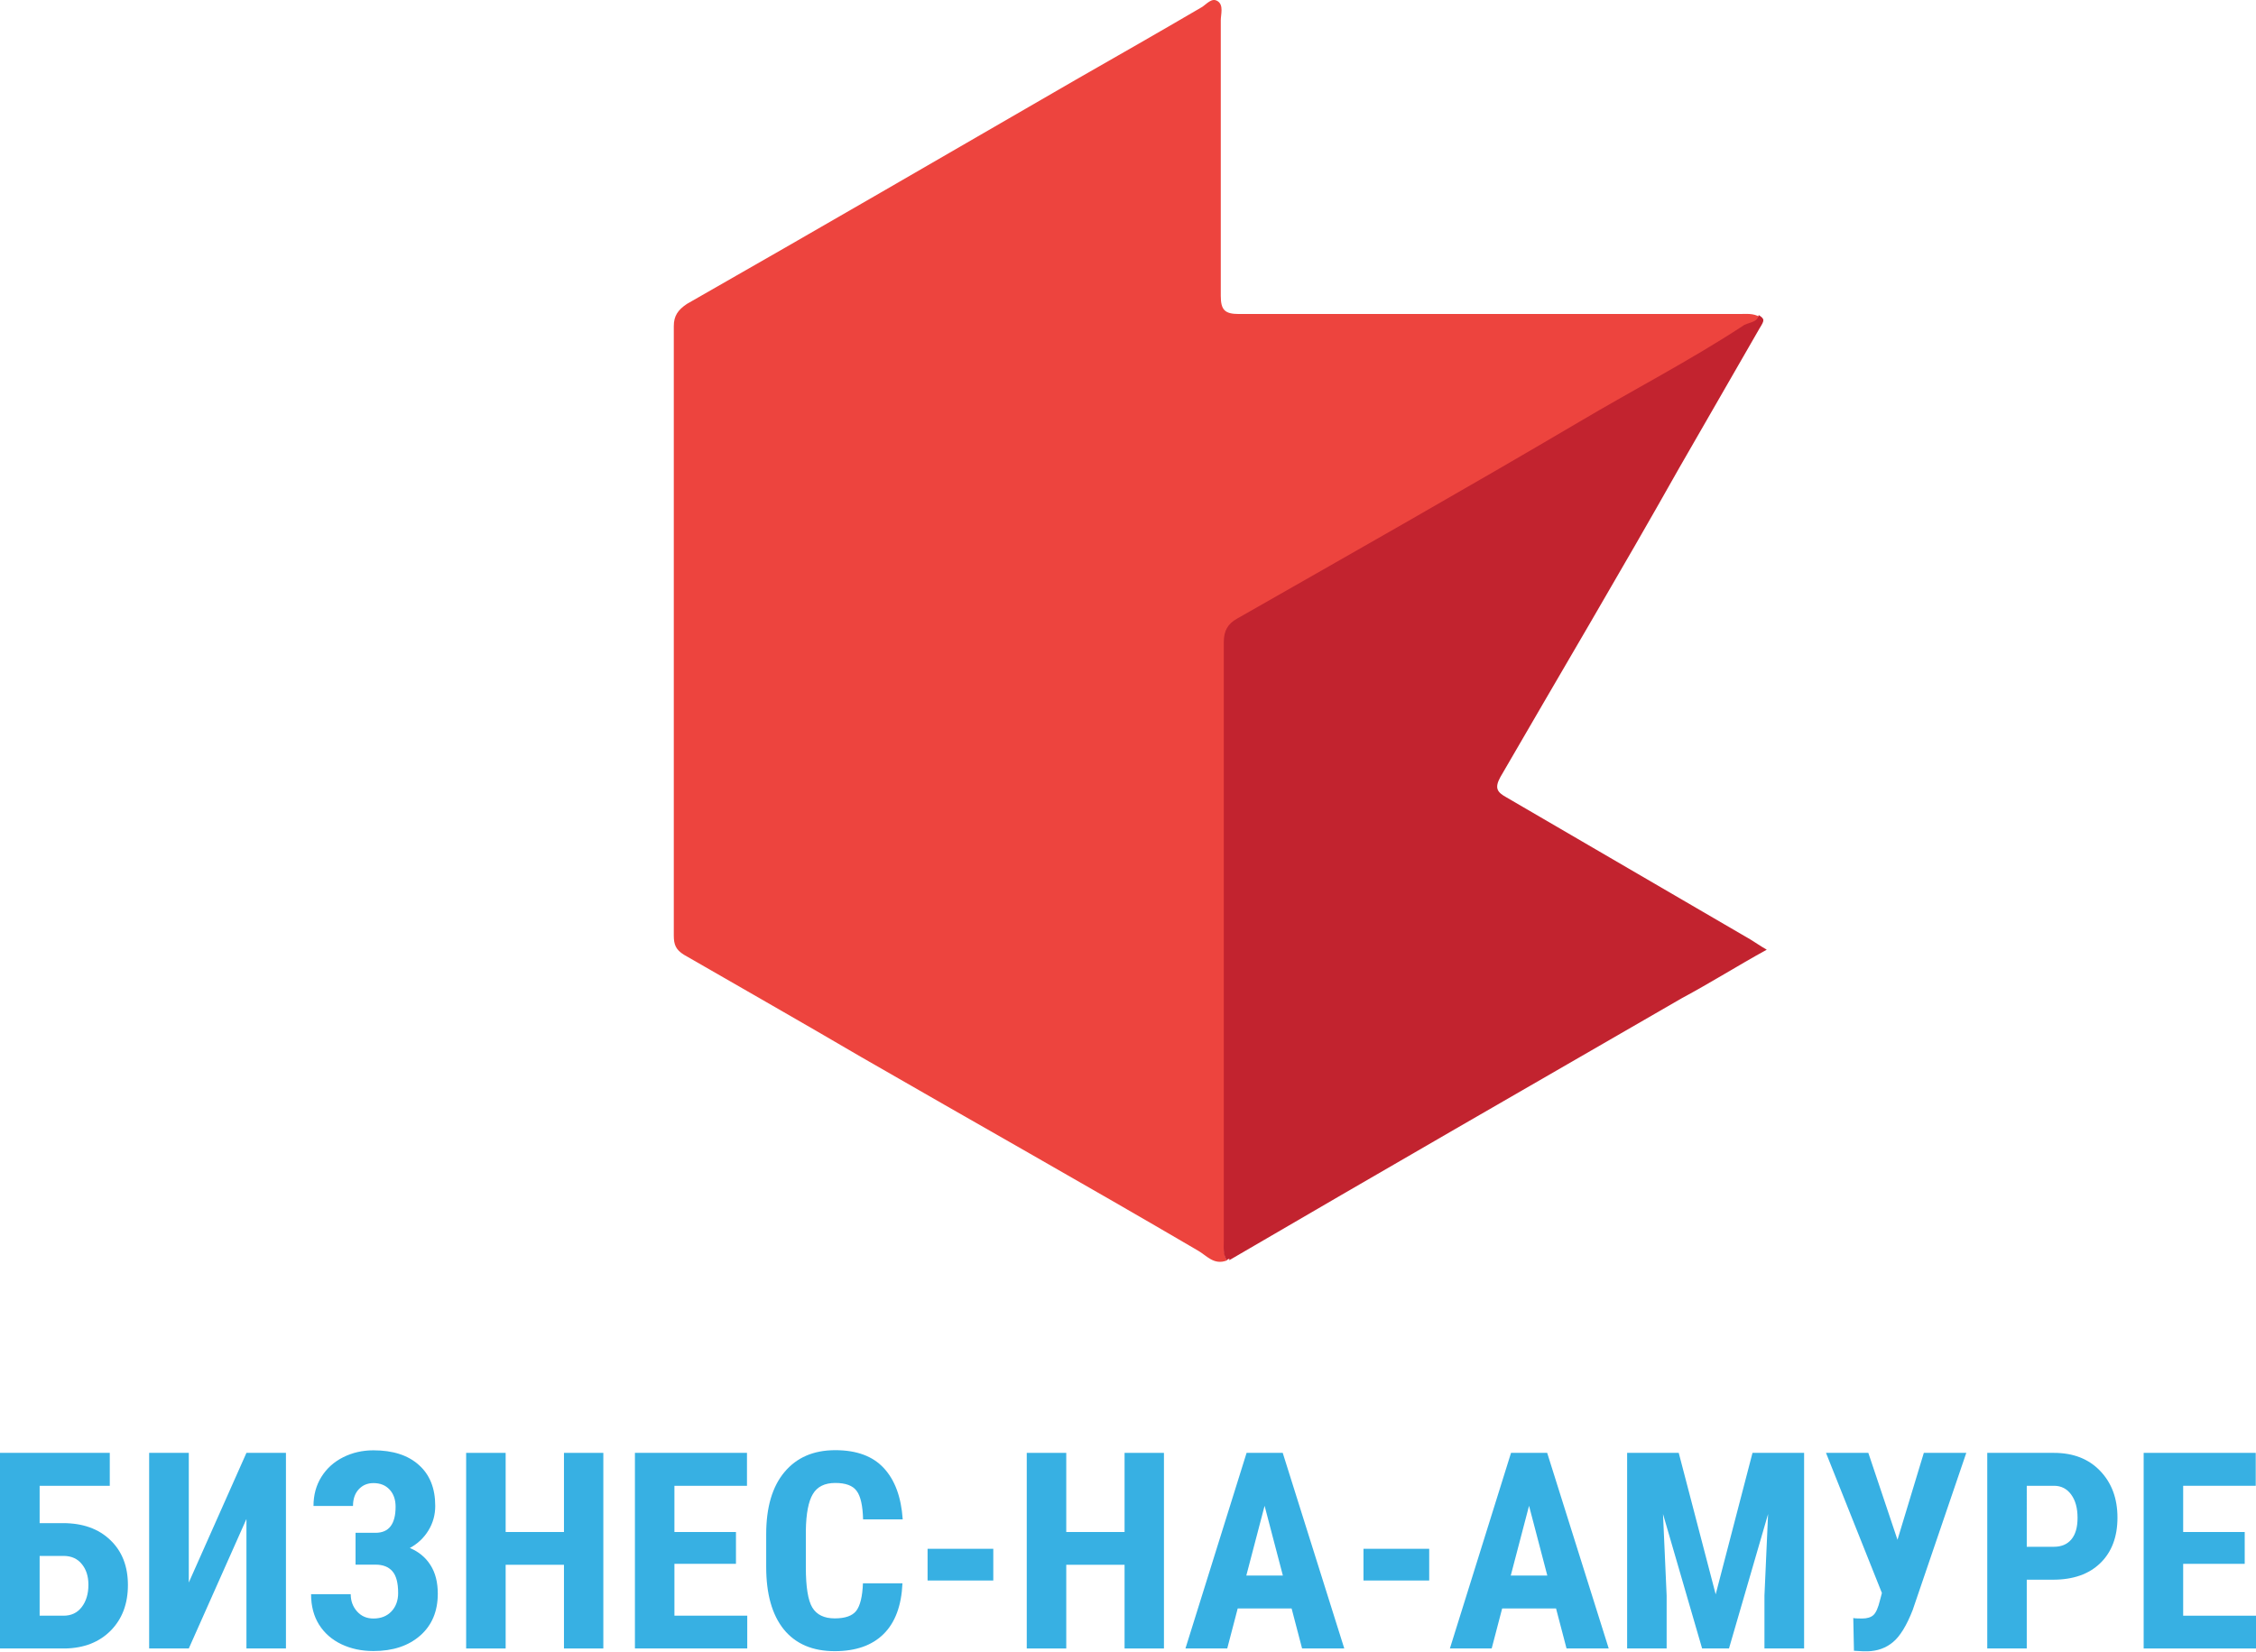
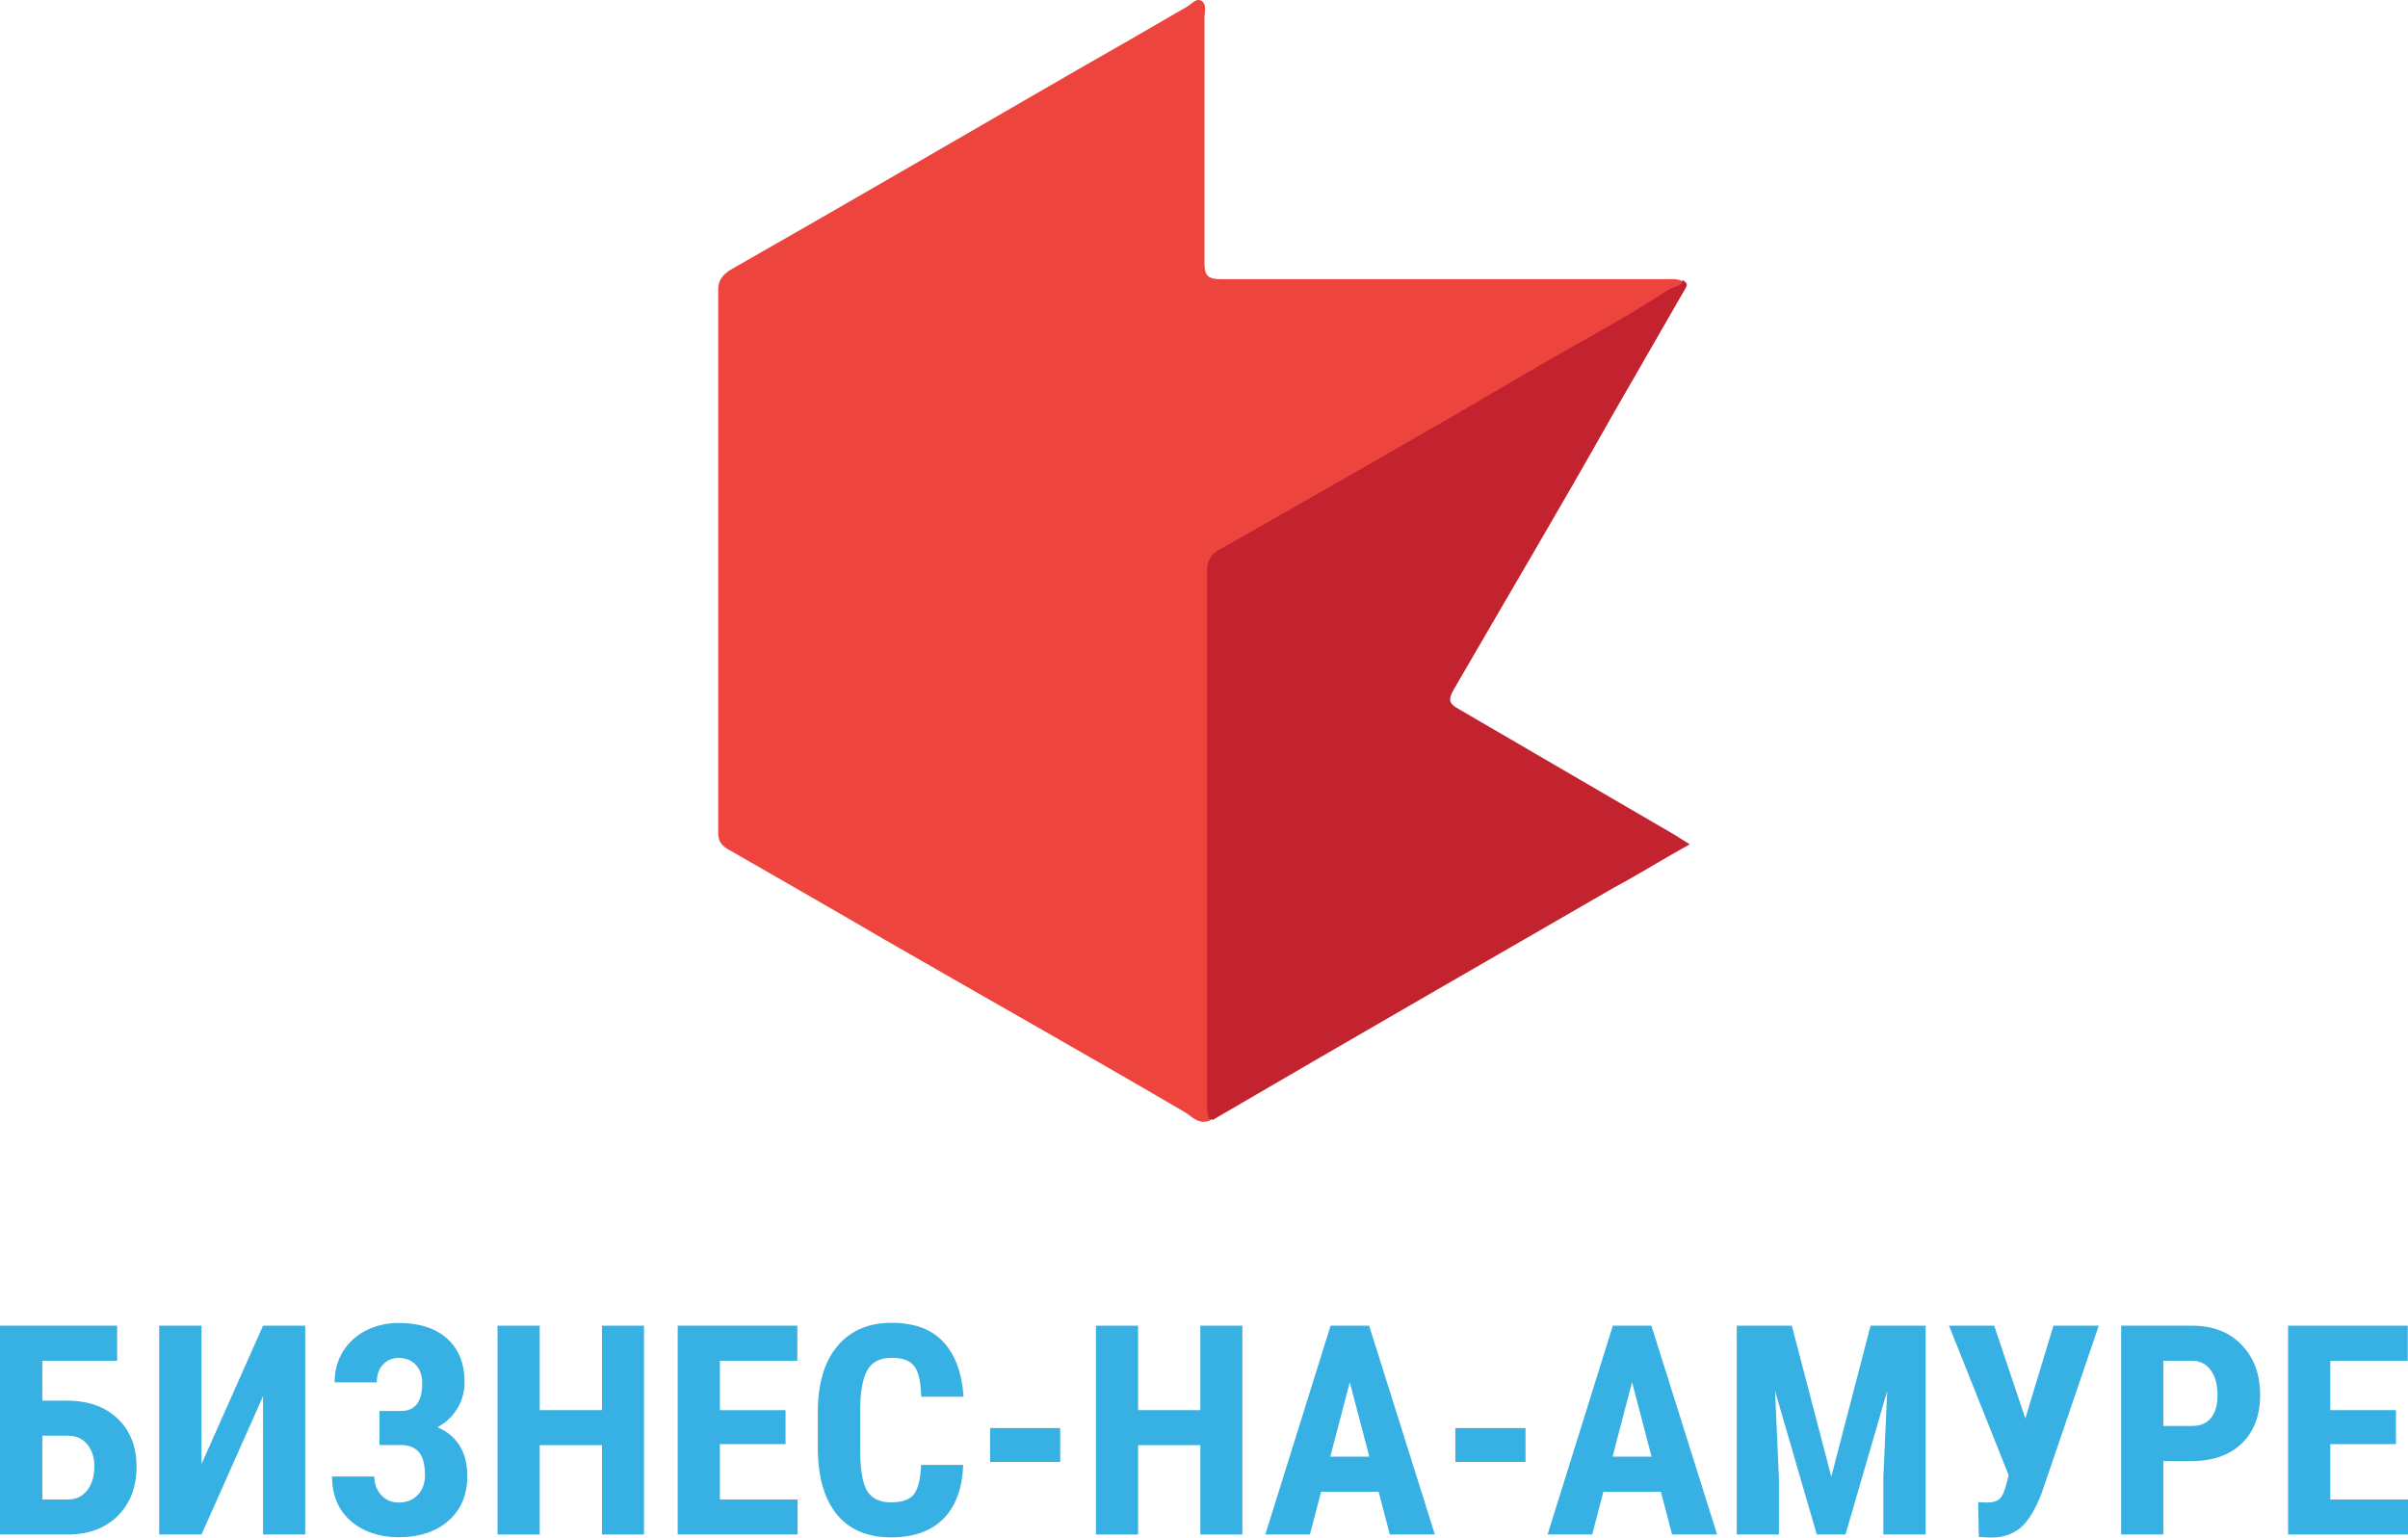
- <svg xmlns="http://www.w3.org/2000/svg" version="1.1" id="Слой_1" x="0px" y="0px" viewBox="0 0 850.569 622.693" style="image-rendering:optimizeQuality;shape-rendering:geometricPrecision;text-rendering:geometricPrecision" xml:space="preserve" width="850.569" height="622.693">
+ <svg xmlns="http://www.w3.org/2000/svg" version="1.1" id="Слой_1" x="0px" y="0px" viewBox="0 0 850.569 543.168" style="image-rendering:optimizeQuality;shape-rendering:geometricPrecision;text-rendering:geometricPrecision" xml:space="preserve" width="850.569" height="543.168">
  <defs id="defs55" />
  <style type="text/css" id="style2">
	.st0{fill:#ED443E;}
	.st1{fill:#C2232F;}
	.st2{fill:#25A9E0;}
</style>
-   <g id="g8" transform="matrix(3.804884,0,0,3.804884,15.47384,0.07753587)">
+   <g id="g8" transform="matrix(3.168969,0,0,3.168969,54.99068,0.0645772)">
    <path class="st0" d="m 117.5,124.9 c -1.3,0.5 -2,-0.5 -2.9,-1 C 103.5,117.4 92.3,111.1 81.2,104.7 75.4,101.3 69.6,98 63.7,94.6 c -0.8,-0.5 -1,-1 -1,-1.9 0,-20.1 0,-40.3 0,-60.4 0,-1 0.4,-1.6 1.3,-2.2 12.8,-7.3 25.7,-14.8 38.5,-22.2 4.2,-2.4 8.4,-4.8 12.5,-7.2 0.5,-0.3 1,-1 1.6,-0.6 0.6,0.4 0.3,1.3 0.3,1.9 0,9.1 0,18.2 0,27.3 0,1.4 0.4,1.8 1.8,1.8 16.6,0 33,0 49.6,0 0.6,0 1.4,-0.1 2,0.3 -0.1,0.9 -1,0.8 -1.6,1.1 -5.2,3.5 -10.8,6.3 -16.2,9.5 -11.3,6.6 -22.7,13 -33.9,19.5 -0.9,0.5 -1.3,1.1 -1.3,2.3 0,19.8 0,39.5 0,59.3 0,0.4 -0.2,1.1 0.2,1.8 z" id="path4" style="fill:#ed443e" />
    <path class="st1" d="m 117.5,124.9 c -0.4,-0.6 -0.3,-1.3 -0.3,-2 0,-19.8 0,-39.5 0,-59.3 0,-1.1 0.4,-1.8 1.3,-2.3 11.4,-6.5 22.7,-12.9 33.9,-19.5 5.4,-3.2 11,-6.1 16.2,-9.5 0.5,-0.4 1.5,-0.3 1.6,-1.1 0.6,0.4 0.6,0.5 0.1,1.3 -2.7,4.7 -5.3,9.2 -8,13.9 -5.8,10.3 -11.8,20.4 -17.7,30.6 -0.6,1.1 -0.3,1.5 0.6,2 8.1,4.7 16.1,9.4 24.2,14.1 0.5,0.3 0.9,0.6 1.6,1 -2.9,1.6 -5.6,3.3 -8.4,4.8 -14.9,8.6 -30,17.3 -44.9,26 0.2,-0.2 -0.1,-0.2 -0.2,0 z" id="path6" style="fill:#c2232f" />
  </g>
-   <g aria-label="БИЗНЕС-НА-АМУРЕ" transform="matrix(0.9727163,0,0,0.9727163,316.438,63.91208)" style="font-style:normal;font-variant:normal;font-weight:bold;font-stretch:normal;font-size:106.667px;line-height:1.25;font-family:'Roboto Condensed';-inkscape-font-specification:'Roboto Condensed, Bold';letter-spacing:0px;word-spacing:0px;fill:#24a8e0;fill-opacity:0.91;stroke:none" id="flowRoot969">
+   <g aria-label="БИЗНЕС-НА-АМУРЕ" transform="matrix(0.9727163,0,0,0.9727163,316.438,-15.61335)" style="font-style:normal;font-variant:normal;font-weight:bold;font-stretch:normal;font-size:106.667px;line-height:1.25;font-family:'Roboto Condensed';-inkscape-font-specification:'Roboto Condensed, Bold';letter-spacing:0px;word-spacing:0px;fill:#24a8e0;fill-opacity:0.91;stroke:none" id="flowRoot969">
    <path d="m -282.762,510.288 h -27.188 v 14.479 h 9.062 q 11.51,0 18.333,6.562 6.823,6.51 6.823,17.448 0,10.885 -6.667,17.656 -6.667,6.719 -17.656,6.927 h -25.26 v -75.833 h 42.552 z m -27.188,27.188 v 23.177 h 9.271 q 4.479,0 7.031,-3.333 2.604,-3.385 2.604,-8.646 0,-4.948 -2.552,-8.021 -2.5,-3.125 -6.979,-3.177 z" id="path977" />
    <path d="m -229.793,497.527 h 15.312 v 75.833 h -15.312 v -50.208 l -22.344,50.208 h -15.365 v -75.833 h 15.365 v 50.26 z" id="path979" />
    <path d="m -171.98,518.413 q 0,-4.167 -2.344,-6.667 -2.292,-2.5 -6.25,-2.5 -3.49,0 -5.729,2.448 -2.188,2.396 -2.188,6.406 h -15.312 q 0,-6.302 3.021,-11.198 3.073,-4.948 8.438,-7.656 5.365,-2.708 11.771,-2.708 11.302,0 17.604,5.677 6.354,5.625 6.354,15.885 0,5.208 -2.656,9.531 -2.604,4.271 -7.188,6.771 5.208,2.188 8.021,6.667 2.812,4.427 2.812,11.042 0,10.26 -6.823,16.25 -6.823,5.99 -18.125,5.99 -6.875,0 -12.448,-2.656 -5.521,-2.656 -8.646,-7.604 -3.073,-4.948 -3.073,-11.771 h 15.365 q 0,3.906 2.448,6.667 2.448,2.76 6.354,2.76 4.375,0 6.979,-2.76 2.604,-2.76 2.604,-7.135 0,-5.885 -2.24,-8.438 -2.24,-2.552 -6.51,-2.552 h -7.76 v -12.344 h 7.812 q 7.708,-0.052 7.708,-10.104 z" id="path981" />
    <path d="m -91.46,573.361 h -15.26 v -32.448 h -22.604 v 32.448 h -15.312 v -75.833 h 15.312 v 30.677 h 22.604 v -30.677 h 15.26 z" id="path983" />
    <path d="m -40.053,540.548 h -23.854 v 20.104 h 28.229 v 12.708 h -43.542 v -75.833 h 43.437 v 12.76 h -28.125 v 17.917 h 23.854 z" id="path985" />
    <path d="m 24.478,548.1 q -0.573,12.969 -7.292,19.635 -6.719,6.667 -18.958,6.667 -12.865,0 -19.74,-8.438 -6.823,-8.49 -6.823,-24.167 v -12.76 q 0,-15.625 7.083,-24.062 7.083,-8.49 19.687,-8.49 12.396,0 18.802,6.927 6.458,6.927 7.344,19.896 H 9.217 q -0.208,-8.021 -2.5,-11.042 -2.24,-3.073 -8.281,-3.073 -6.146,0 -8.698,4.323 -2.552,4.271 -2.708,14.115 v 14.323 q 0,11.302 2.5,15.521 2.552,4.219 8.698,4.219 6.042,0 8.333,-2.917 2.292,-2.969 2.604,-10.677 z" id="path987" />
    <path d="M 59.686,547.007 H 34.217 v -12.292 h 25.469 z" id="path989" />
    <path d="M 125.832,573.361 H 110.572 V 540.913 H 87.967 v 32.448 H 72.655 v -75.833 h 15.312 v 30.677 H 110.572 v -30.677 h 15.26 z" id="path991" />
    <path d="m 175.311,557.84 h -20.885 l -4.062,15.521 h -16.198 l 23.698,-75.833 h 14.01 l 23.854,75.833 h -16.354 z m -17.552,-12.76 h 14.167 l -7.083,-27.031 z" id="path993" />
    <path d="m 228.645,547.007 h -25.469 v -12.292 h 25.469 z" id="path995" />
    <path d="m 277.811,557.84 h -20.885 l -4.062,15.521 h -16.198 l 23.698,-75.833 h 14.01 l 23.854,75.833 H 281.874 Z m -17.552,-12.76 h 14.167 l -7.083,-27.031 z" id="path997" />
    <path d="m 325.363,497.527 14.323,54.844 14.271,-54.844 h 20 v 75.833 h -15.365 v -20.521 l 1.406,-31.615 -15.156,52.135 h -10.417 l -15.156,-52.135 1.406,31.615 v 20.521 h -15.312 v -75.833 z" id="path999" />
    <path d="m 410.155,531.225 10.208,-33.698 h 16.458 l -20.781,60.938 q -3.542,9.062 -7.656,12.448 -4.062,3.385 -9.792,3.542 h -1.667 l -3.646,-0.208 -0.26,-12.708 q 0.521,0.208 3.385,0.208 2.917,0 4.375,-1.302 1.51,-1.302 2.604,-5.833 l 0.729,-2.76 -21.667,-54.323 h 16.406 z" id="path1001" />
    <path d="m 460.259,546.694 v 26.667 h -15.312 v -75.833 h 25.833 q 11.25,0 17.917,6.979 6.719,6.979 6.719,18.125 0,11.146 -6.615,17.604 -6.615,6.458 -18.333,6.458 z m 0,-12.76 h 10.521 q 4.375,0 6.771,-2.865 2.396,-2.865 2.396,-8.333 0,-5.677 -2.448,-9.01 -2.448,-3.385 -6.562,-3.438 h -10.677 z" id="path1003" />
    <path d="m 544.738,540.548 h -23.854 v 20.104 h 28.229 v 12.708 h -43.542 v -75.833 h 43.438 v 12.76 h -28.125 v 17.917 h 23.854 z" id="path1005" />
  </g>
</svg>
